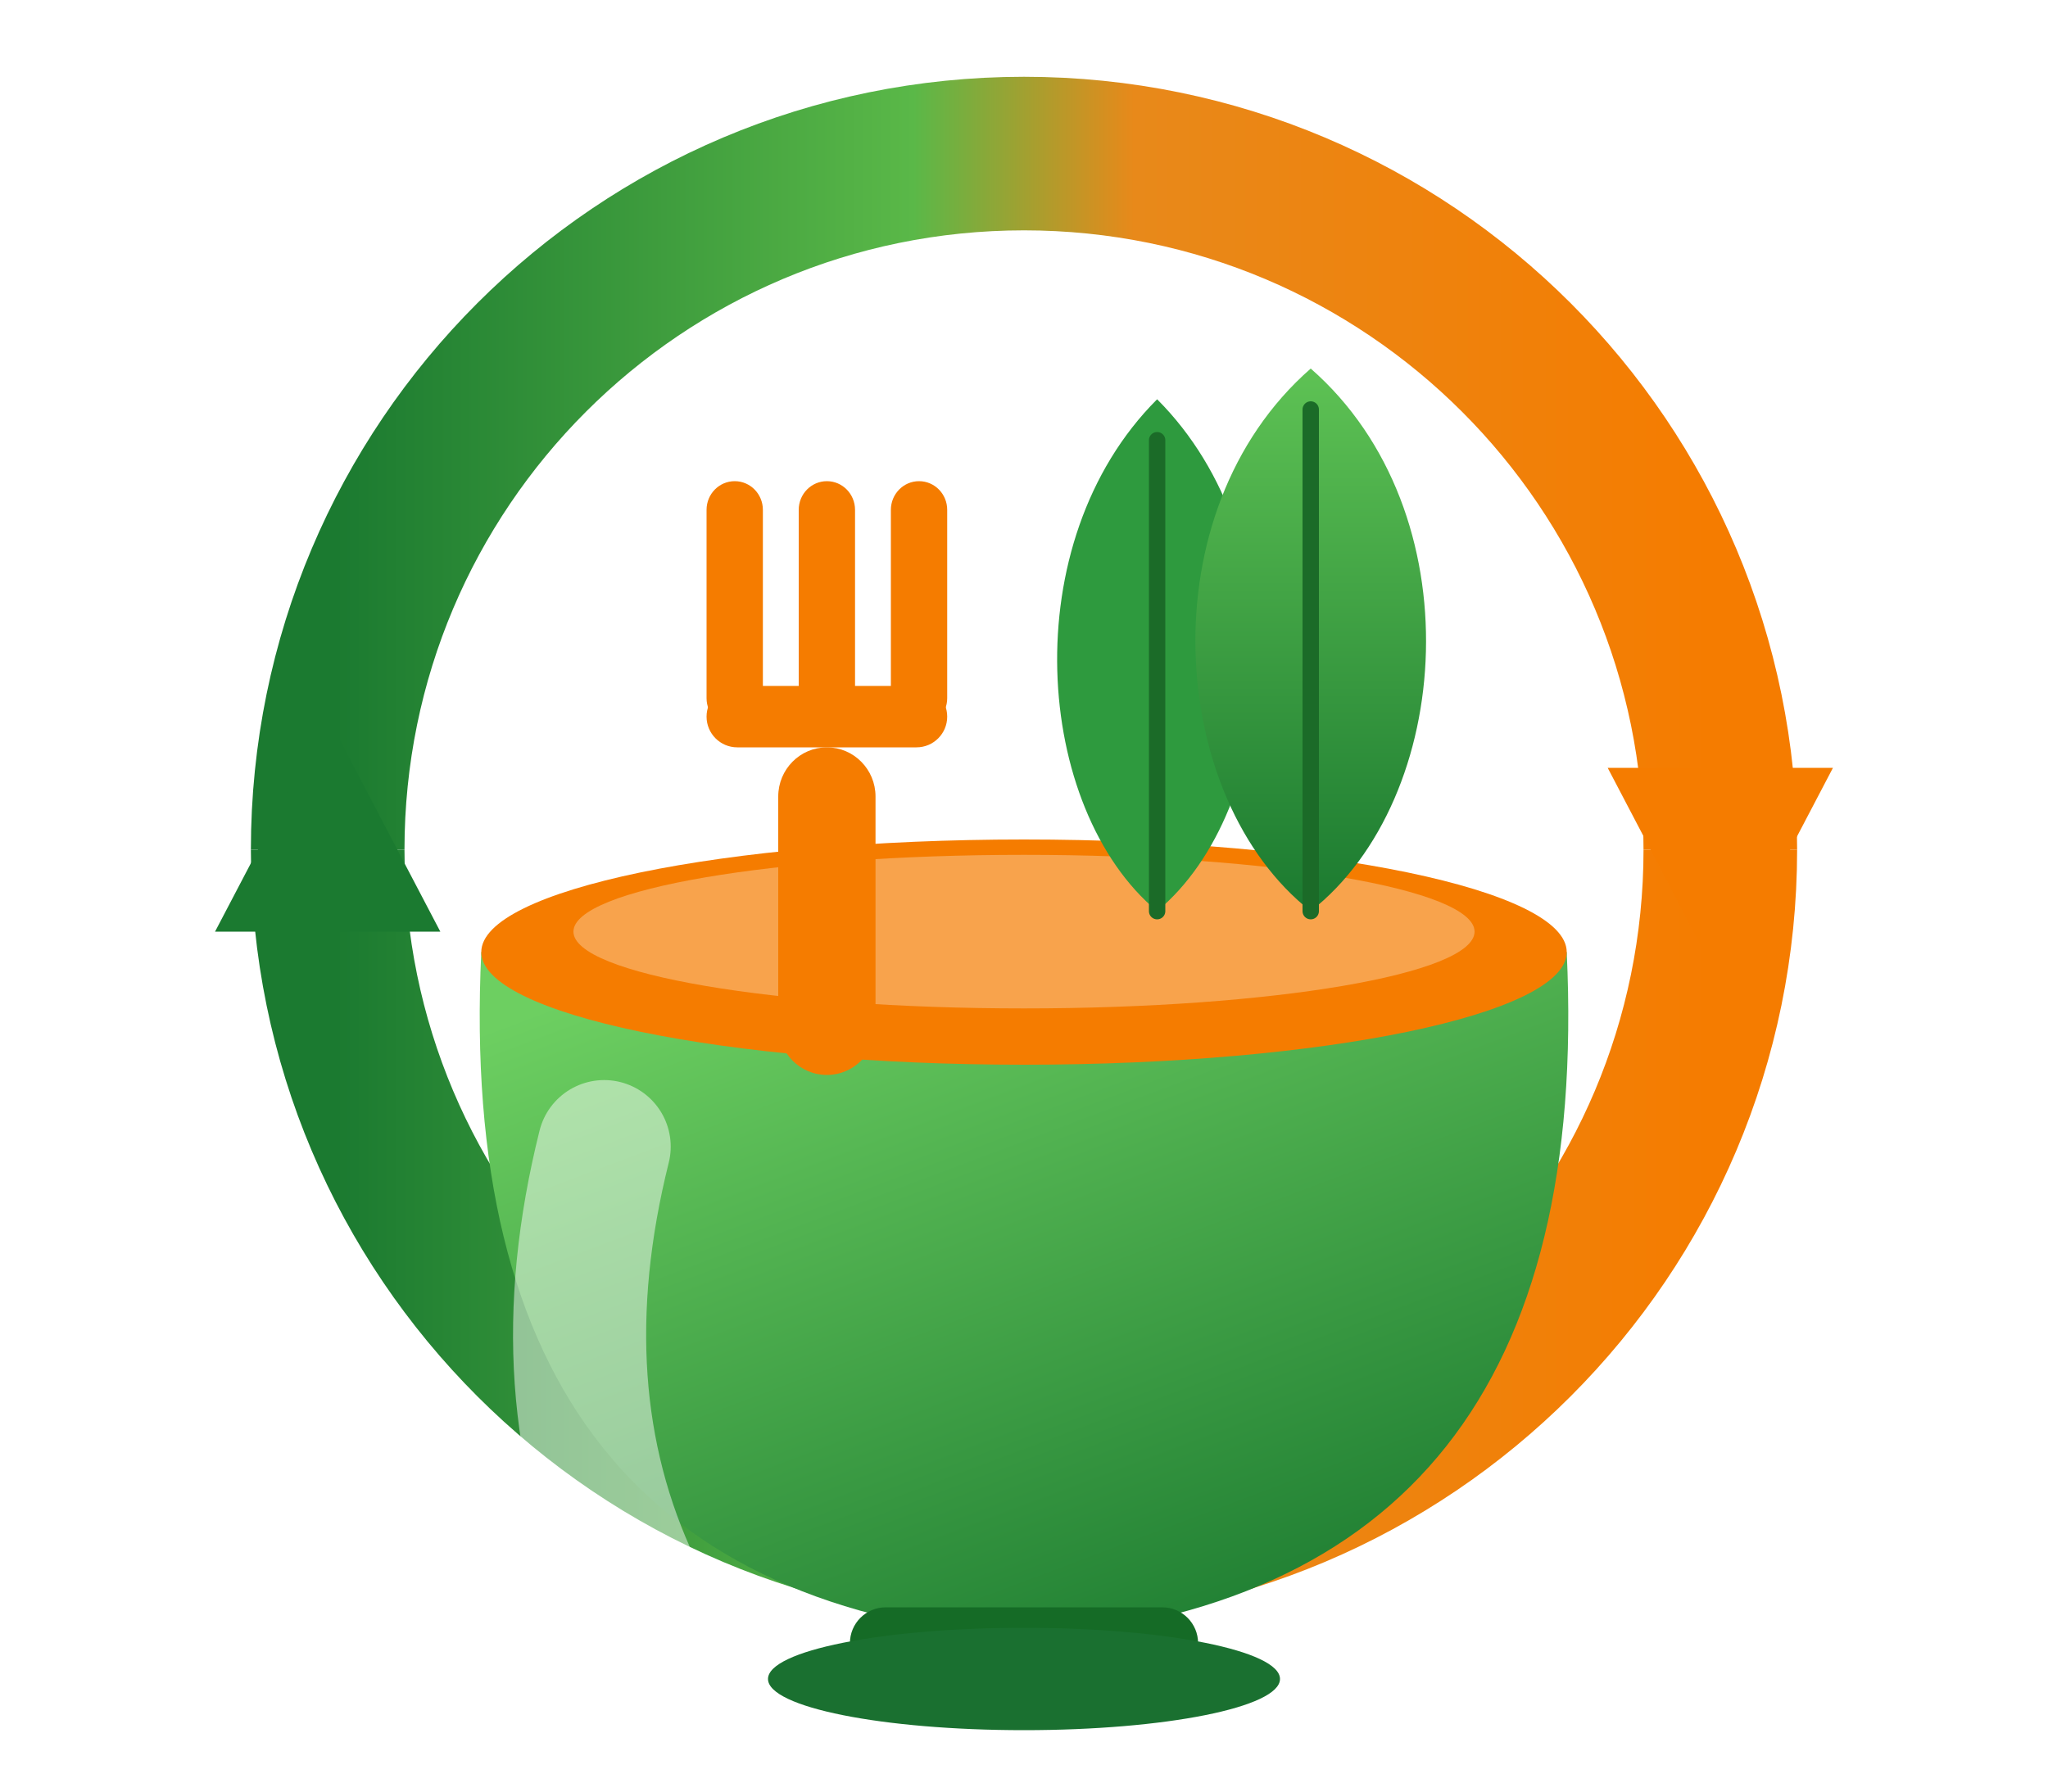
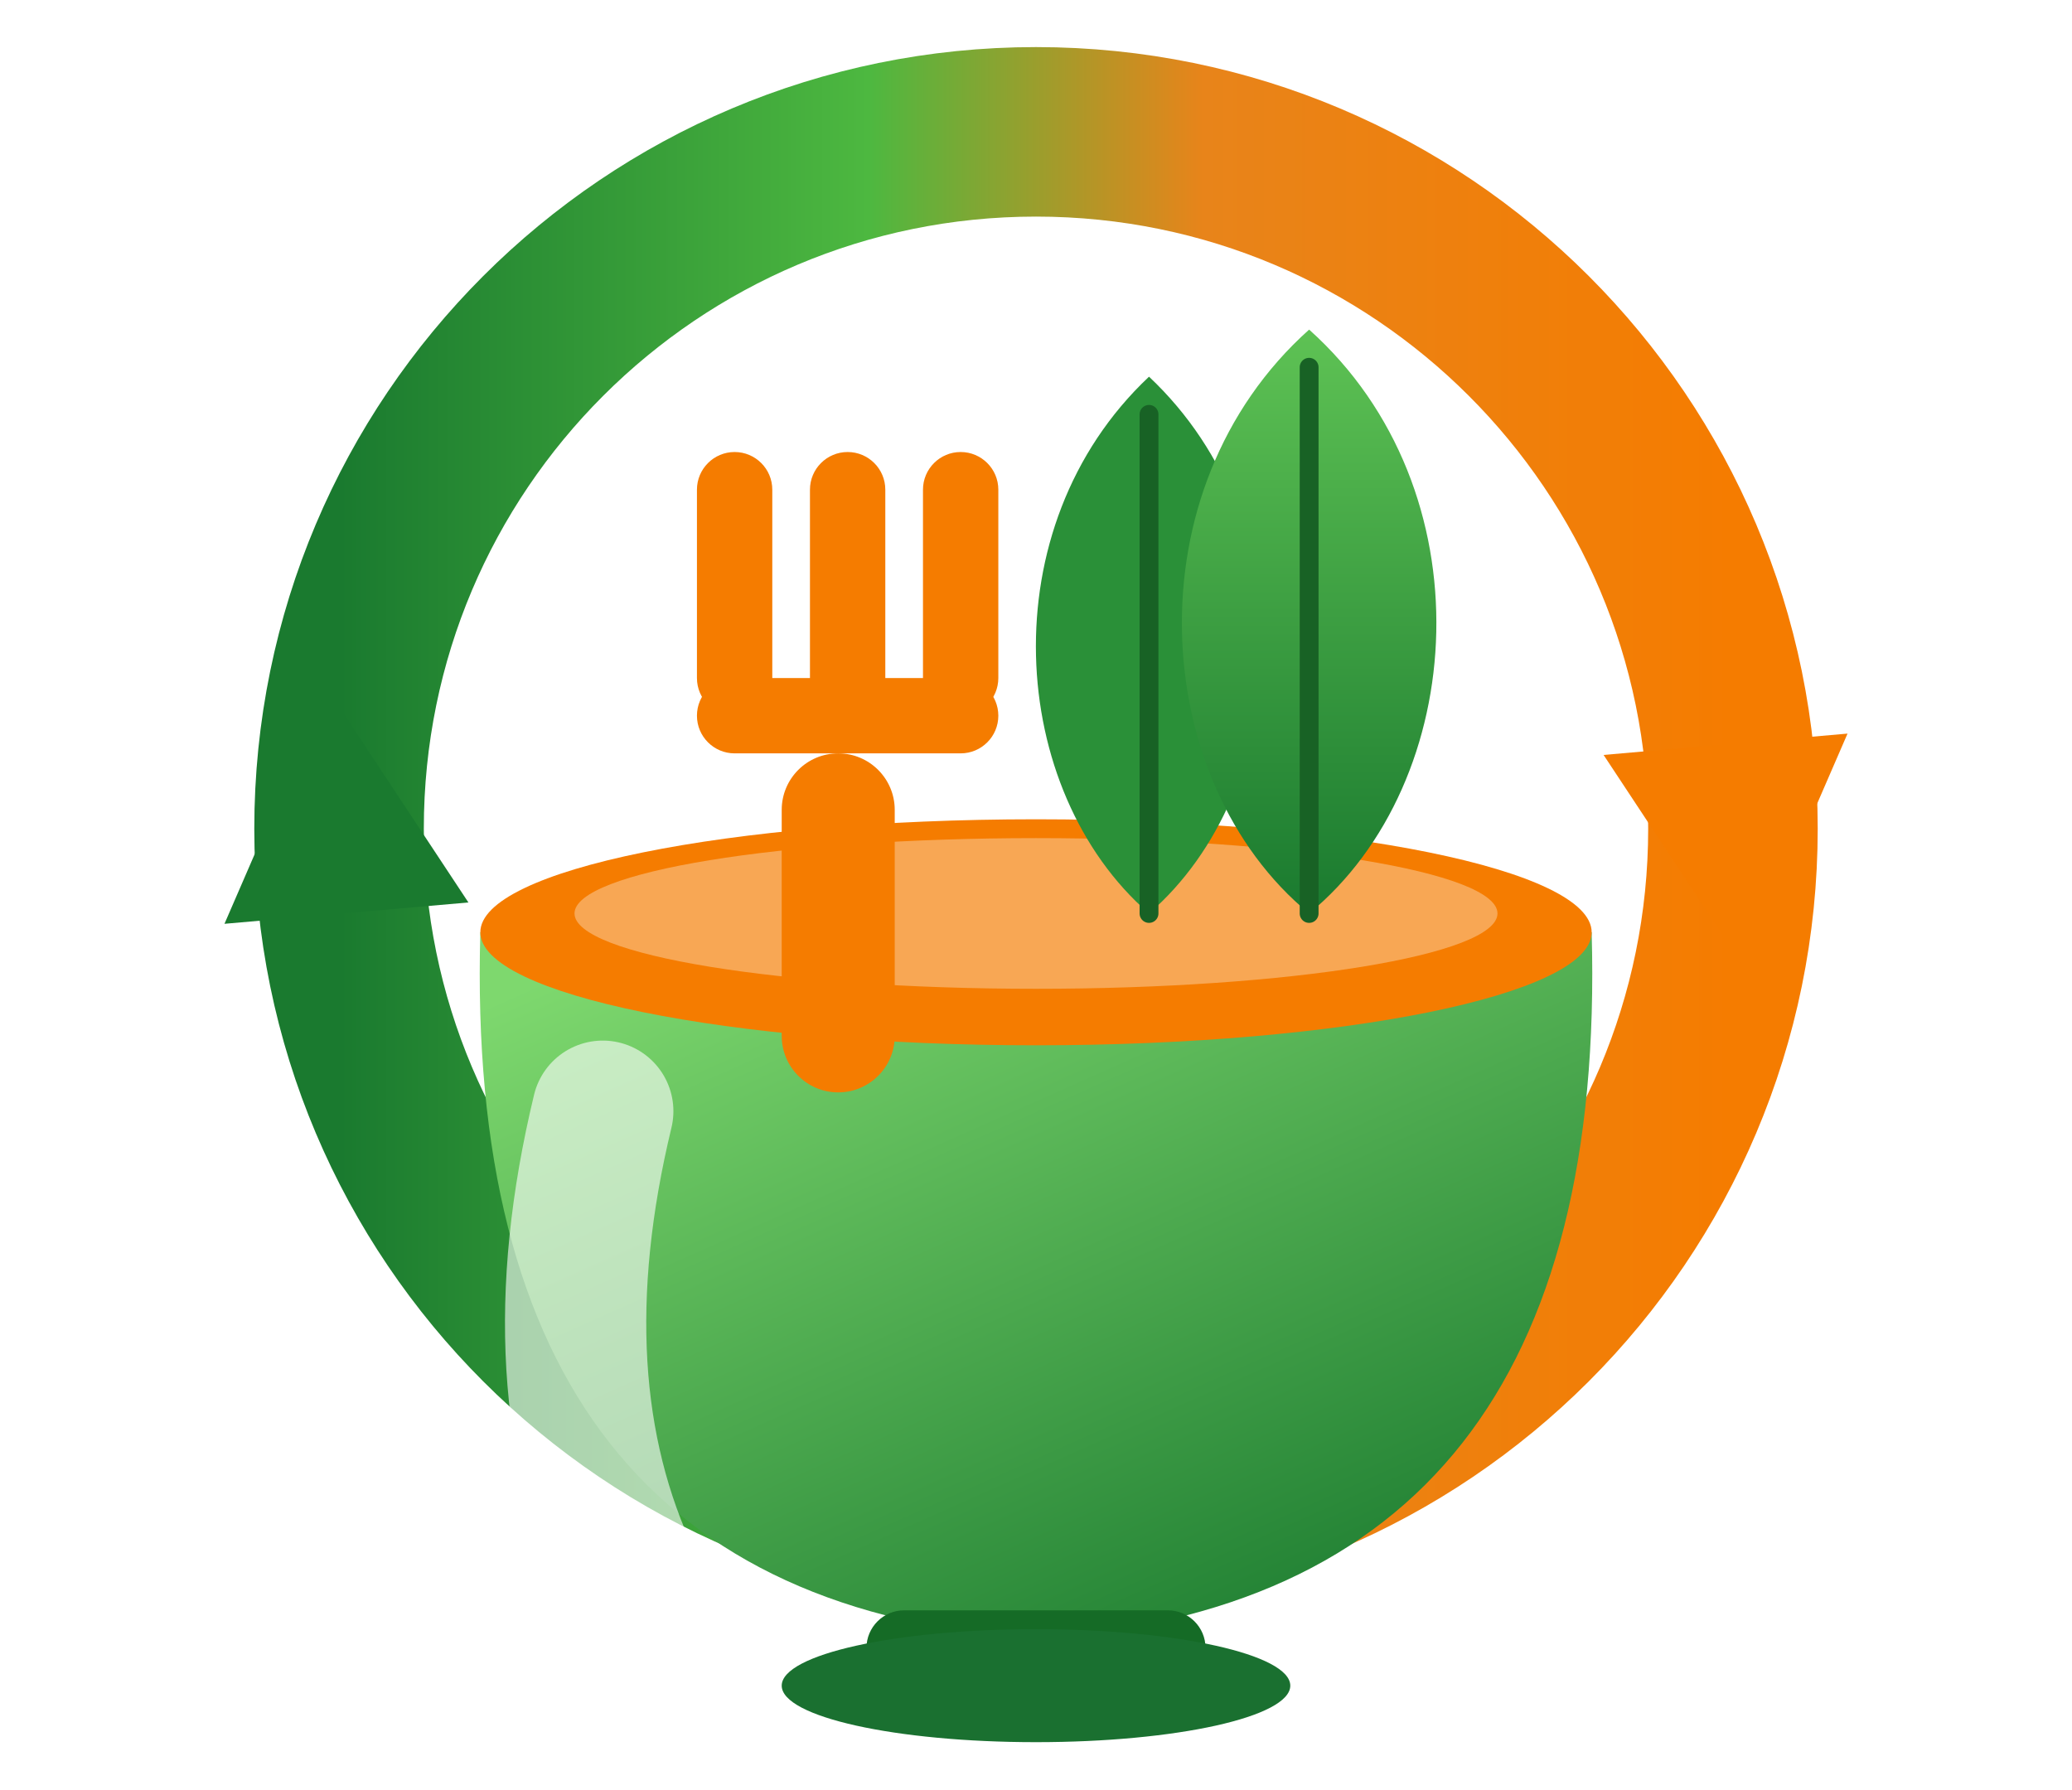
- <svg xmlns="http://www.w3.org/2000/svg" viewBox="0 0 200 175">
+ <svg xmlns="http://www.w3.org/2000/svg" viewBox="0 0 220 190">
  <defs>
-     <linearGradient id="arrowGrad" x1="0%" y1="50%" x2="100%" y2="50%">
-       <stop offset="0%" stop-color="#1b7a30" />
-       <stop offset="42%" stop-color="#5ab848" />
-       <stop offset="58%" stop-color="#e8891a" />
+     <linearGradient id="ag" x1="0%" y1="50%" x2="100%" y2="50%">
+       <stop offset="0%" stop-color="#1a7a2f" />
+       <stop offset="38%" stop-color="#4db840" />
+       <stop offset="62%" stop-color="#e8841a" />
      <stop offset="100%" stop-color="#f57c00" />
    </linearGradient>
-     <linearGradient id="bowlGrad" x1="20%" y1="0%" x2="80%" y2="100%">
-       <stop offset="0%" stop-color="#6dcf61" />
-       <stop offset="100%" stop-color="#1b7a30" />
+     <linearGradient id="bg" x1="15%" y1="0%" x2="85%" y2="100%">
+       <stop offset="0%" stop-color="#7ed86e" />
+       <stop offset="100%" stop-color="#1a7a2f" />
    </linearGradient>
-     <linearGradient id="leafGrad" x1="50%" y1="0%" x2="50%" y2="100%">
+     <linearGradient id="lg" x1="50%" y1="0%" x2="50%" y2="100%">
      <stop offset="0%" stop-color="#5ec254" />
-       <stop offset="100%" stop-color="#1b7a30" />
+       <stop offset="100%" stop-color="#1a7a2f" />
    </linearGradient>
  </defs>
-   <path d="M 168,83 A 68,68 0 0,1 32,83" fill="none" stroke="url(#arrowGrad)" stroke-width="15" stroke-linecap="butt" />
-   <path d="M 32,83 A 68,68 0 0,1 168,83" fill="none" stroke="url(#arrowGrad)" stroke-width="15" stroke-linecap="butt" />
-   <polygon points="0,-13 11,8 -11,8" transform="translate(168,83) rotate(180)" fill="#f57c00" />
-   <polygon points="0,-13 11,8 -11,8" transform="translate(32,83) rotate(0)" fill="#1b7a30" />
-   <path d="M 47,93 Q 44,156 100,160 Q 156,156 153,93 Z" fill="url(#bowlGrad)" />
-   <path d="M 59,112 Q 53,136 62,155" fill="none" stroke="rgba(255,255,255,0.48)" stroke-width="13" stroke-linecap="round" />
-   <ellipse cx="100" cy="93" rx="53" ry="11" fill="#f57c00" />
-   <ellipse cx="100" cy="91" rx="44" ry="7.5" fill="rgba(255,255,255,0.30)" />
-   <rect x="83" y="157" width="34" height="7" rx="3.5" fill="#156b26" />
-   <ellipse cx="100" cy="164" rx="25" ry="5" fill="#1a7030" />
-   <rect x="69" y="47" width="5.5" height="24" rx="2.8" fill="#f57c00" />
-   <rect x="78" y="47" width="5.5" height="24" rx="2.8" fill="#f57c00" />
-   <rect x="87" y="47" width="5.5" height="24" rx="2.8" fill="#f57c00" />
-   <rect x="69" y="67" width="23.5" height="6" rx="3" fill="#f57c00" />
-   <rect x="76" y="73" width="9.5" height="32" rx="4.8" fill="#f57c00" />
-   <path d="M 113,89 C 101,79 99,53 113,39 C 127,53 125,79 113,89 Z" fill="#2e9a3e" />
-   <line x1="113" y1="89" x2="113" y2="43" stroke="#1b6b28" stroke-width="1.6" stroke-linecap="round" />
-   <path d="M 128,89 C 114,78 112,50 128,36 C 144,50 142,78 128,89 Z" fill="url(#leafGrad)" />
-   <line x1="128" y1="89" x2="128" y2="40" stroke="#1b6b28" stroke-width="1.6" stroke-linecap="round" />
+   <path d="M 184,88 A 74,74 0 0,1 36,88" fill="none" stroke="url(#ag)" stroke-width="18" stroke-linecap="butt" />
+   <path d="M 36,88 A 74,74 0 0,1 184,88" fill="none" stroke="url(#ag)" stroke-width="18" stroke-linecap="butt" />
+   <polygon points="0,-15 13,9 -13,9" transform="translate(184,88) rotate(175)" fill="#f57c00" />
+   <polygon points="0,-15 13,9 -13,9" transform="translate(36,88) rotate(-5)" fill="#1a7a2f" />
+   <path d="M 51,99 Q 49,170 110,174 Q 171,170 169,99 Z" fill="url(#bg)" />
+   <path d="M 64,118 Q 57,147 67,168" fill="none" stroke="rgba(255,255,255,0.60)" stroke-width="15" stroke-linecap="round" />
+   <ellipse cx="110" cy="99" rx="59" ry="12" fill="#f57c00" />
+   <ellipse cx="110" cy="97" rx="49" ry="8" fill="rgba(255,255,255,0.33)" />
+   <rect x="92" y="171" width="36" height="8" rx="4" fill="#156b26" />
+   <ellipse cx="110" cy="179" rx="27" ry="6" fill="#1a7030" />
+   <rect x="74" y="48" width="8" height="28" rx="4" fill="#f57c00" />
+   <rect x="86" y="48" width="8" height="28" rx="4" fill="#f57c00" />
+   <rect x="98" y="48" width="8" height="28" rx="4" fill="#f57c00" />
+   <rect x="74" y="72" width="32" height="8" rx="4" fill="#f57c00" />
+   <rect x="83" y="80" width="12" height="36" rx="6" fill="#f57c00" />
+   <path d="M 122,97 C 107,84 105,56 122,40 C 139,56 137,84 122,97 Z" fill="#2a9038" />
+   <line x1="122" y1="97" x2="122" y2="44" stroke="#186225" stroke-width="2" stroke-linecap="round" />
+   <path d="M 139,97 C 122,83 120,52 139,35 C 158,52 156,83 139,97 Z" fill="url(#lg)" />
+   <line x1="139" y1="97" x2="139" y2="39" stroke="#186225" stroke-width="2" stroke-linecap="round" />
</svg>
